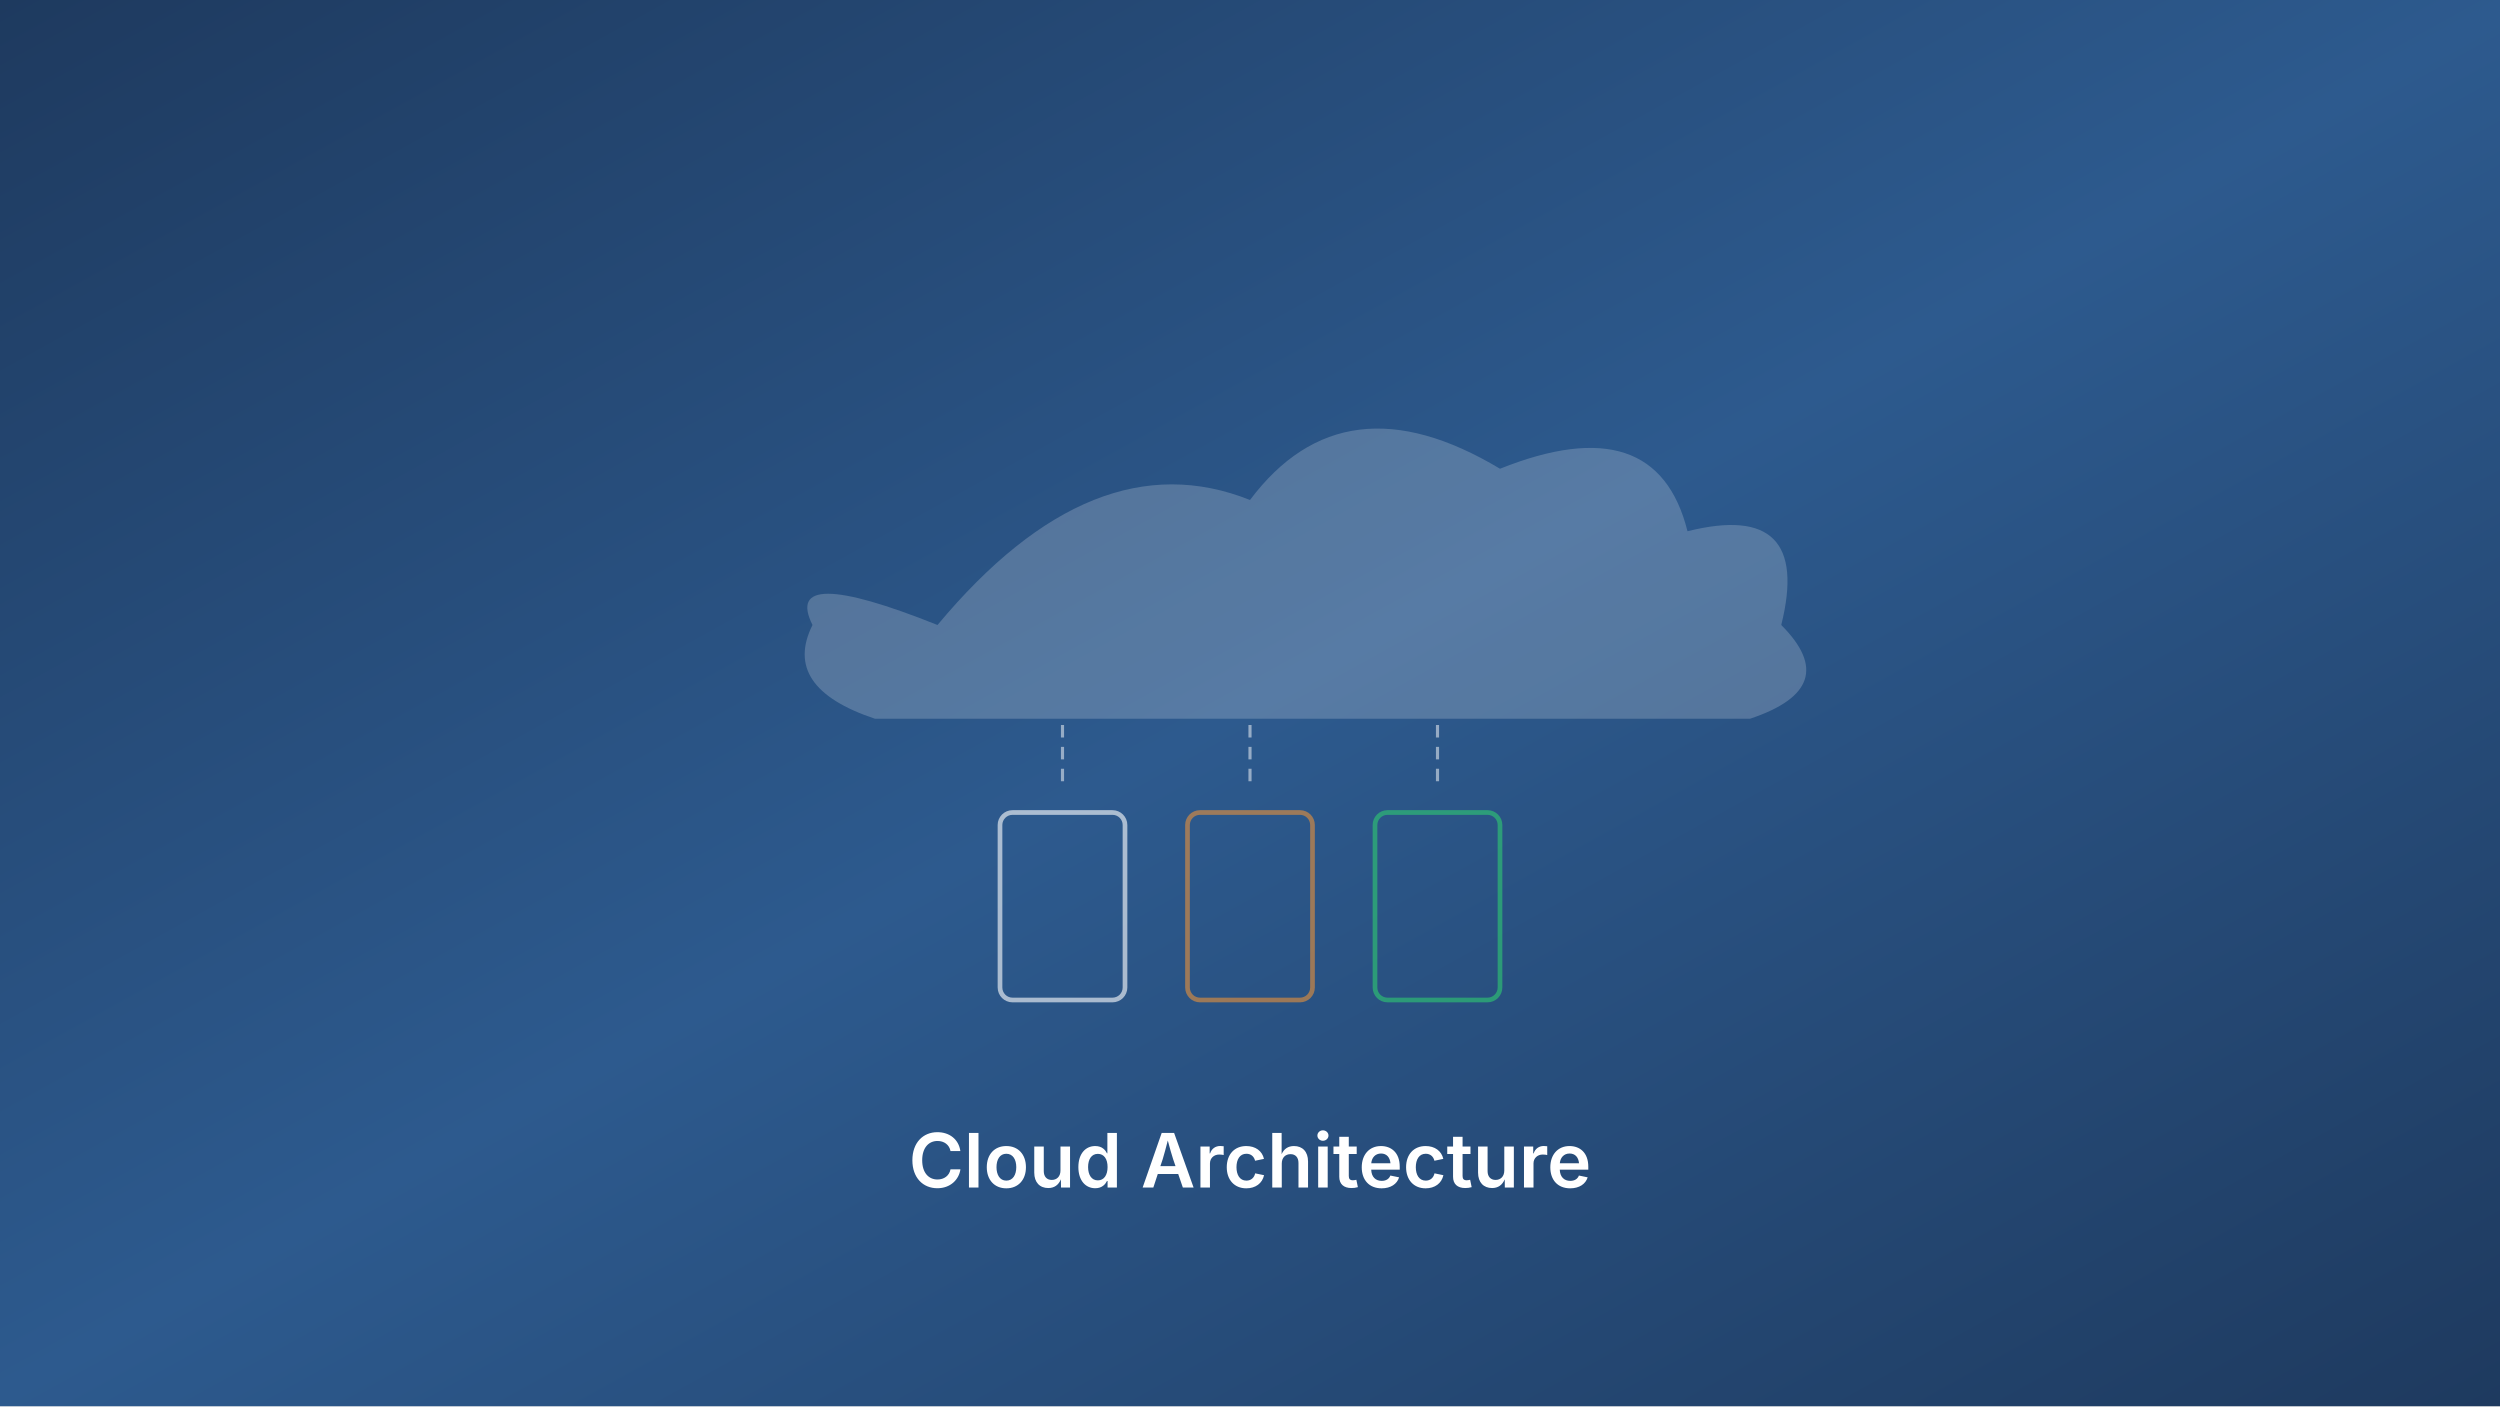
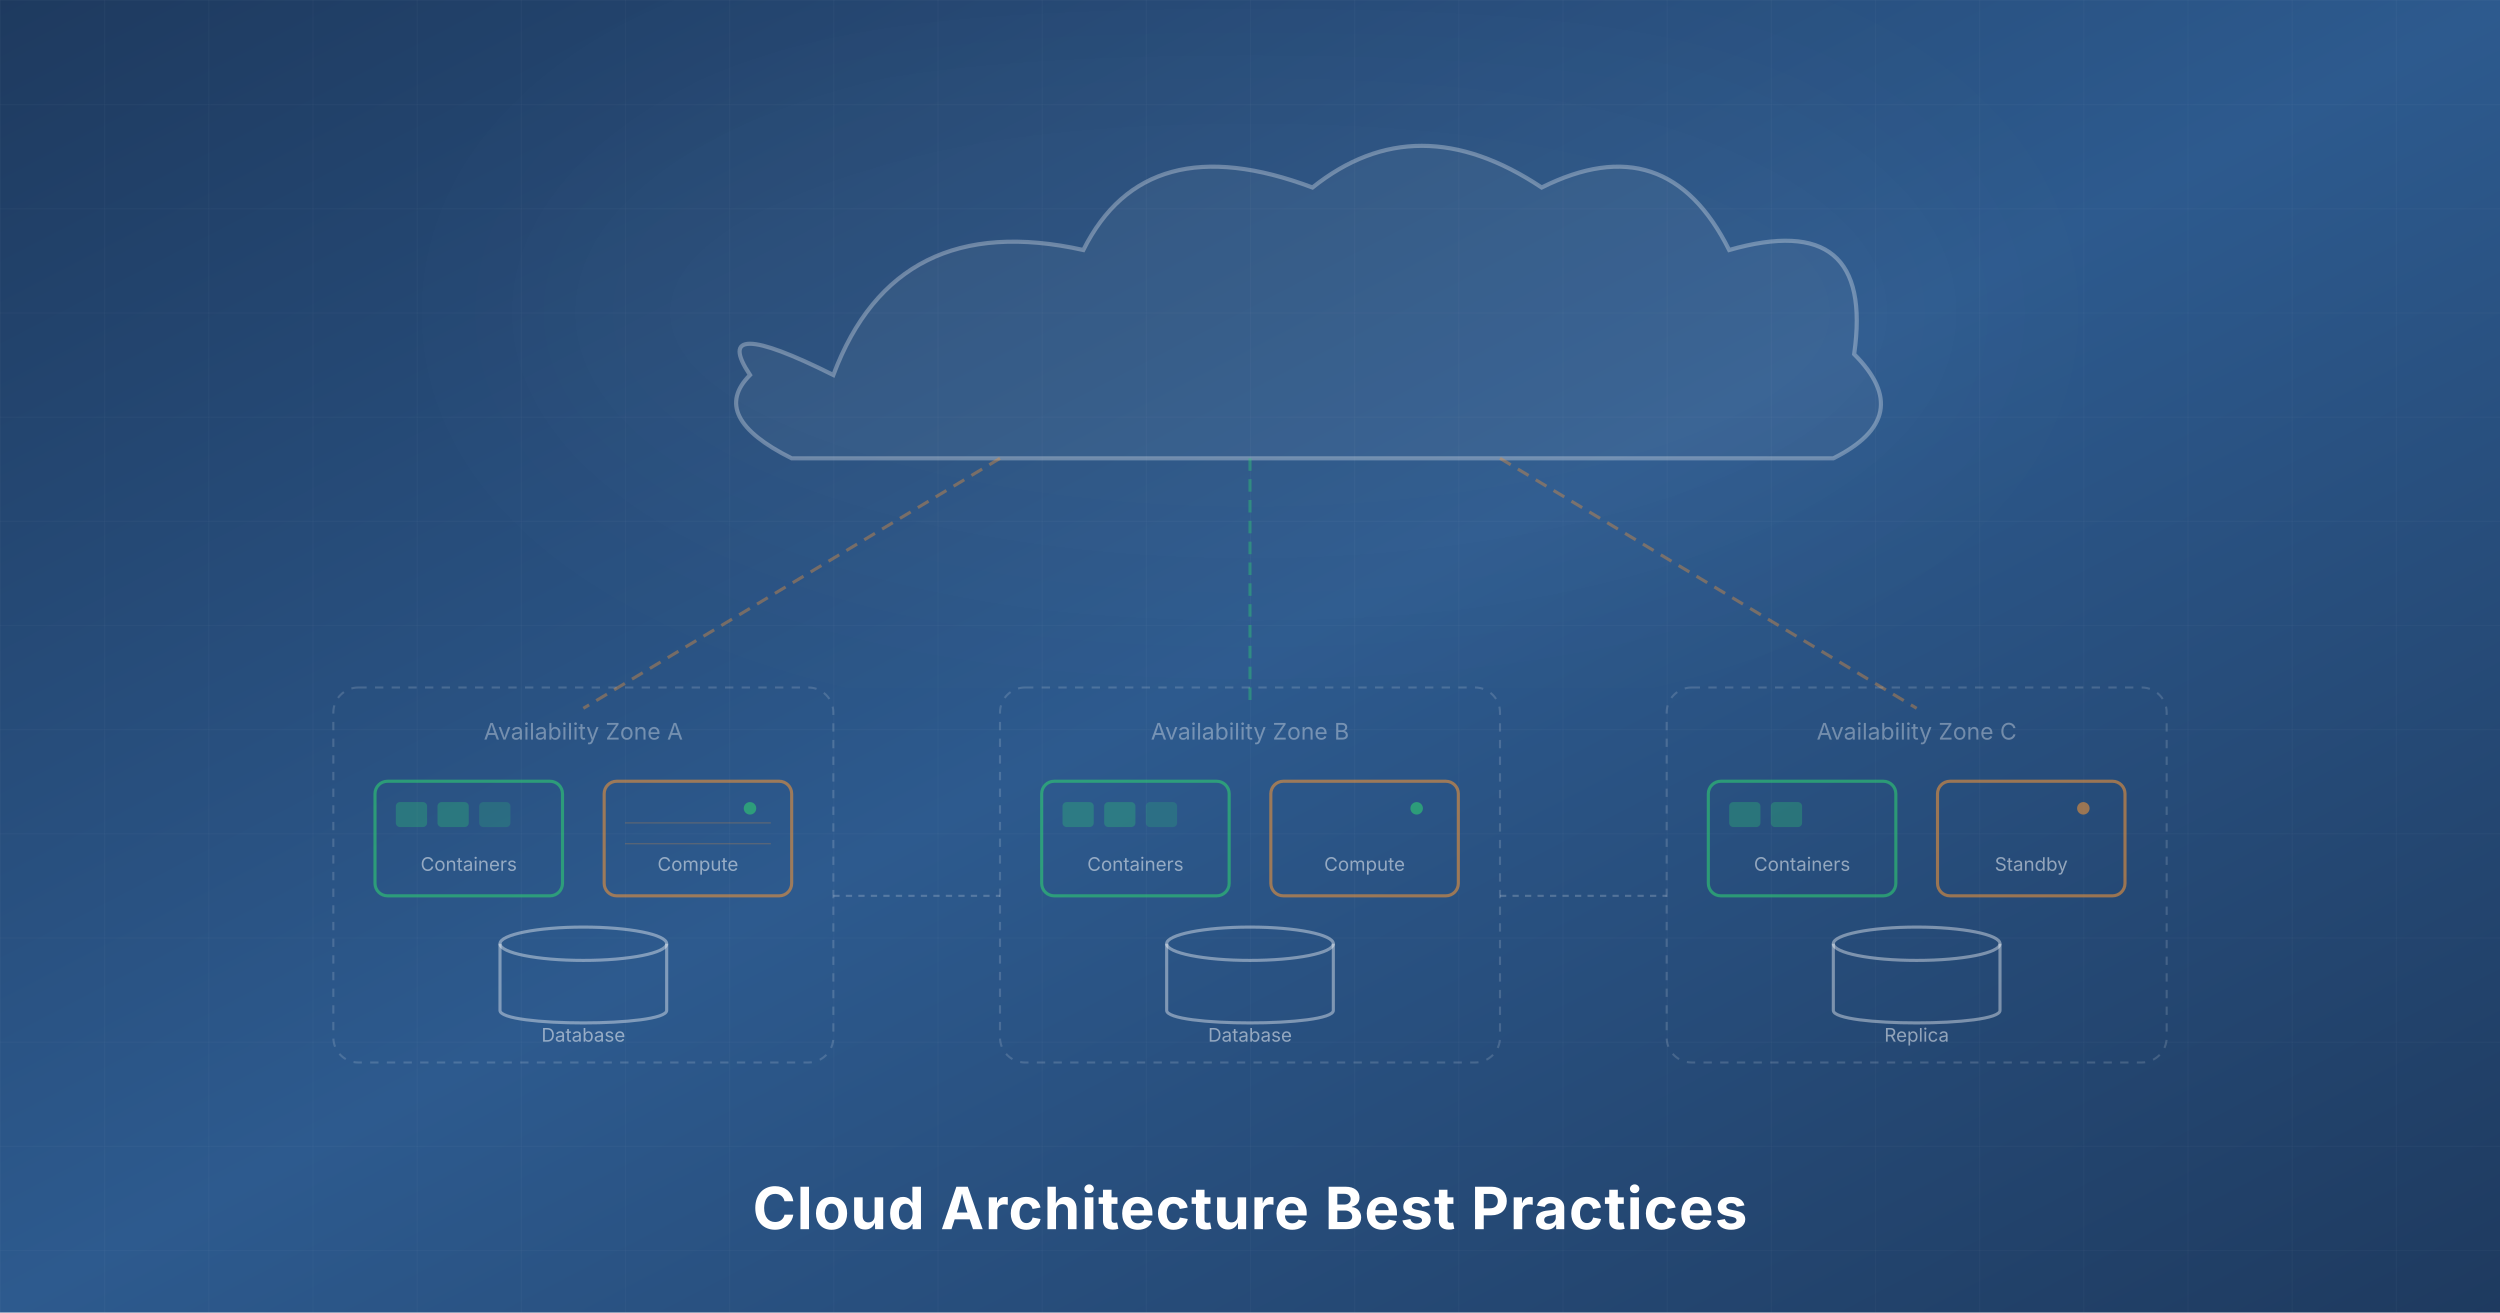
- <svg xmlns="http://www.w3.org/2000/svg" viewBox="0 0 800 450">
+ <svg xmlns="http://www.w3.org/2000/svg" viewBox="0 0 1200 630">
  <defs>
-     <linearGradient id="bg3" x1="0%" y1="0%" x2="100%" y2="100%">
+     <linearGradient id="bg-cl" x1="0%" y1="0%" x2="100%" y2="100%">
      <stop offset="0%" style="stop-color:#1e3a5f" />
      <stop offset="50%" style="stop-color:#2d5a8e" />
      <stop offset="100%" style="stop-color:#1e3a5f" />
    </linearGradient>
+     <filter id="blur-cl">
+       <feGaussianBlur stdDeviation="40" />
+     </filter>
+     <pattern id="grid-cl" width="50" height="50" patternUnits="userSpaceOnUse">
+       <path d="M 50 0 L 0 0 0 50" fill="none" stroke="white" stroke-width="0.3" opacity="0.08" />
+     </pattern>
  </defs>
-   <rect width="800" height="450" fill="url(#bg3)" />
-   <path d="M300 200 Q350 140 400 160 Q430 120 480 150 Q530 130 540 170 Q580 160 570 200 Q590 220 560 230 L280 230 Q250 220 260 200 Q250 180 300 200Z" fill="white" opacity="0.2" />
-   <rect x="320" y="260" width="40" height="60" rx="4" fill="none" stroke="white" stroke-width="1.5" opacity="0.6" />
-   <rect x="380" y="260" width="40" height="60" rx="4" fill="none" stroke="#e8913a" stroke-width="1.5" opacity="0.6" />
-   <rect x="440" y="260" width="40" height="60" rx="4" fill="none" stroke="#2ecc71" stroke-width="1.5" opacity="0.6" />
-   <line x1="340" y1="250" x2="340" y2="230" stroke="white" stroke-width="1" stroke-dasharray="4,3" opacity="0.5" />
-   <line x1="400" y1="250" x2="400" y2="230" stroke="white" stroke-width="1" stroke-dasharray="4,3" opacity="0.5" />
-   <line x1="460" y1="250" x2="460" y2="230" stroke="white" stroke-width="1" stroke-dasharray="4,3" opacity="0.5" />
-   <text x="400" y="380" font-family="Inter, system-ui, sans-serif" font-size="24" fill="white" text-anchor="middle" font-weight="600">Cloud Architecture</text>
+   <rect width="1200" height="630" fill="url(#bg-cl)" />
+   <rect width="1200" height="630" fill="url(#grid-cl)" />
+   <ellipse cx="600" cy="150" rx="350" ry="150" fill="white" opacity="0.03" filter="url(#blur-cl)" />
+   <path d="M400 180 Q430 100 520 120 Q550 60 630 90 Q680 50 740 90 Q800 60 830 120 Q900 100 890 170 Q920 200 880 220 L380 220 Q340 200 360 180 Q340 150 400 180Z" fill="none" stroke="white" stroke-width="2" opacity="0.3" />
+   <path d="M400 180 Q430 100 520 120 Q550 60 630 90 Q680 50 740 90 Q800 60 830 120 Q900 100 890 170 Q920 200 880 220 L380 220 Q340 200 360 180 Q340 150 400 180Z" fill="white" opacity="0.04" />
+   <line x1="480" y1="220" x2="280" y2="340" stroke="#e8913a" stroke-width="1.5" stroke-dasharray="6,4" opacity="0.4" />
+   <line x1="600" y1="220" x2="600" y2="340" stroke="#2ecc71" stroke-width="1.5" stroke-dasharray="6,4" opacity="0.4" />
+   <line x1="720" y1="220" x2="920" y2="340" stroke="#e8913a" stroke-width="1.5" stroke-dasharray="6,4" opacity="0.4" />
+   <g transform="translate(160,330)">
+     <rect x="0" y="0" width="240" height="180" rx="12" fill="none" stroke="white" stroke-width="1" opacity="0.15" stroke-dasharray="4,4" />
+     <text x="120" y="25" font-family="Inter,sans-serif" font-size="11" fill="white" text-anchor="middle" opacity="0.35">Availability Zone A</text>
+     <rect x="20" y="45" width="90" height="55" rx="6" fill="none" stroke="#2ecc71" stroke-width="1.5" opacity="0.6" />
+     <rect x="30" y="55" width="15" height="12" rx="2" fill="#2ecc71" opacity="0.3" />
+     <rect x="50" y="55" width="15" height="12" rx="2" fill="#2ecc71" opacity="0.3" />
+     <rect x="70" y="55" width="15" height="12" rx="2" fill="#2ecc71" opacity="0.2" />
+     <text x="65" y="88" font-family="Inter,sans-serif" font-size="9" fill="white" text-anchor="middle" opacity="0.5">Containers</text>
+     <rect x="130" y="45" width="90" height="55" rx="6" fill="none" stroke="#e8913a" stroke-width="1.5" opacity="0.6" />
+     <line x1="140" y1="65" x2="210" y2="65" stroke="#e8913a" stroke-width="0.5" opacity="0.3" />
+     <line x1="140" y1="75" x2="210" y2="75" stroke="#e8913a" stroke-width="0.5" opacity="0.3" />
+     <circle cx="200" cy="58" r="3" fill="#2ecc71" opacity="0.6" />
+     <text x="175" y="88" font-family="Inter,sans-serif" font-size="9" fill="white" text-anchor="middle" opacity="0.5">Compute</text>
+     <g transform="translate(60,115)">
+       <ellipse cx="60" cy="8" rx="40" ry="8" fill="none" stroke="white" stroke-width="1.5" opacity="0.4" />
+       <path d="M 20 8 L 20 40 C 20 48, 100 48, 100 40 L 100 8" fill="none" stroke="white" stroke-width="1.5" opacity="0.4" />
+       <text x="60" y="55" font-family="Inter,sans-serif" font-size="9" fill="white" text-anchor="middle" opacity="0.5">Database</text>
+     </g>
+   </g>
+   <g transform="translate(480,330)">
+     <rect x="0" y="0" width="240" height="180" rx="12" fill="none" stroke="white" stroke-width="1" opacity="0.15" stroke-dasharray="4,4" />
+     <text x="120" y="25" font-family="Inter,sans-serif" font-size="11" fill="white" text-anchor="middle" opacity="0.35">Availability Zone B</text>
+     <rect x="20" y="45" width="90" height="55" rx="6" fill="none" stroke="#2ecc71" stroke-width="1.5" opacity="0.6" />
+     <rect x="30" y="55" width="15" height="12" rx="2" fill="#2ecc71" opacity="0.3" />
+     <rect x="50" y="55" width="15" height="12" rx="2" fill="#2ecc71" opacity="0.3" />
+     <rect x="70" y="55" width="15" height="12" rx="2" fill="#2ecc71" opacity="0.2" />
+     <text x="65" y="88" font-family="Inter,sans-serif" font-size="9" fill="white" text-anchor="middle" opacity="0.5">Containers</text>
+     <rect x="130" y="45" width="90" height="55" rx="6" fill="none" stroke="#e8913a" stroke-width="1.5" opacity="0.6" />
+     <circle cx="200" cy="58" r="3" fill="#2ecc71" opacity="0.6" />
+     <text x="175" y="88" font-family="Inter,sans-serif" font-size="9" fill="white" text-anchor="middle" opacity="0.5">Compute</text>
+     <g transform="translate(60,115)">
+       <ellipse cx="60" cy="8" rx="40" ry="8" fill="none" stroke="white" stroke-width="1.5" opacity="0.4" />
+       <path d="M 20 8 L 20 40 C 20 48, 100 48, 100 40 L 100 8" fill="none" stroke="white" stroke-width="1.5" opacity="0.4" />
+       <text x="60" y="55" font-family="Inter,sans-serif" font-size="9" fill="white" text-anchor="middle" opacity="0.5">Database</text>
+     </g>
+   </g>
+   <g transform="translate(800,330)">
+     <rect x="0" y="0" width="240" height="180" rx="12" fill="none" stroke="white" stroke-width="1" opacity="0.15" stroke-dasharray="4,4" />
+     <text x="120" y="25" font-family="Inter,sans-serif" font-size="11" fill="white" text-anchor="middle" opacity="0.35">Availability Zone C</text>
+     <rect x="20" y="45" width="90" height="55" rx="6" fill="none" stroke="#2ecc71" stroke-width="1.5" opacity="0.6" />
+     <rect x="30" y="55" width="15" height="12" rx="2" fill="#2ecc71" opacity="0.3" />
+     <rect x="50" y="55" width="15" height="12" rx="2" fill="#2ecc71" opacity="0.3" />
+     <text x="65" y="88" font-family="Inter,sans-serif" font-size="9" fill="white" text-anchor="middle" opacity="0.5">Containers</text>
+     <rect x="130" y="45" width="90" height="55" rx="6" fill="none" stroke="#e8913a" stroke-width="1.5" opacity="0.6" />
+     <circle cx="200" cy="58" r="3" fill="#e8913a" opacity="0.6" />
+     <text x="175" y="88" font-family="Inter,sans-serif" font-size="9" fill="white" text-anchor="middle" opacity="0.5">Standby</text>
+     <g transform="translate(60,115)">
+       <ellipse cx="60" cy="8" rx="40" ry="8" fill="none" stroke="white" stroke-width="1.5" opacity="0.4" />
+       <path d="M 20 8 L 20 40 C 20 48, 100 48, 100 40 L 100 8" fill="none" stroke="white" stroke-width="1.5" opacity="0.4" />
+       <text x="60" y="55" font-family="Inter,sans-serif" font-size="9" fill="white" text-anchor="middle" opacity="0.5">Replica</text>
+     </g>
+   </g>
+   <line x1="400" y1="430" x2="480" y2="430" stroke="white" stroke-width="1" stroke-dasharray="3,3" opacity="0.2" />
+   <line x1="720" y1="430" x2="800" y2="430" stroke="white" stroke-width="1" stroke-dasharray="3,3" opacity="0.2" />
+   <text x="600" y="590" font-family="Inter,sans-serif" font-size="28" fill="white" text-anchor="middle" font-weight="700" letter-spacing="0.5">Cloud Architecture Best Practices</text>
</svg>
